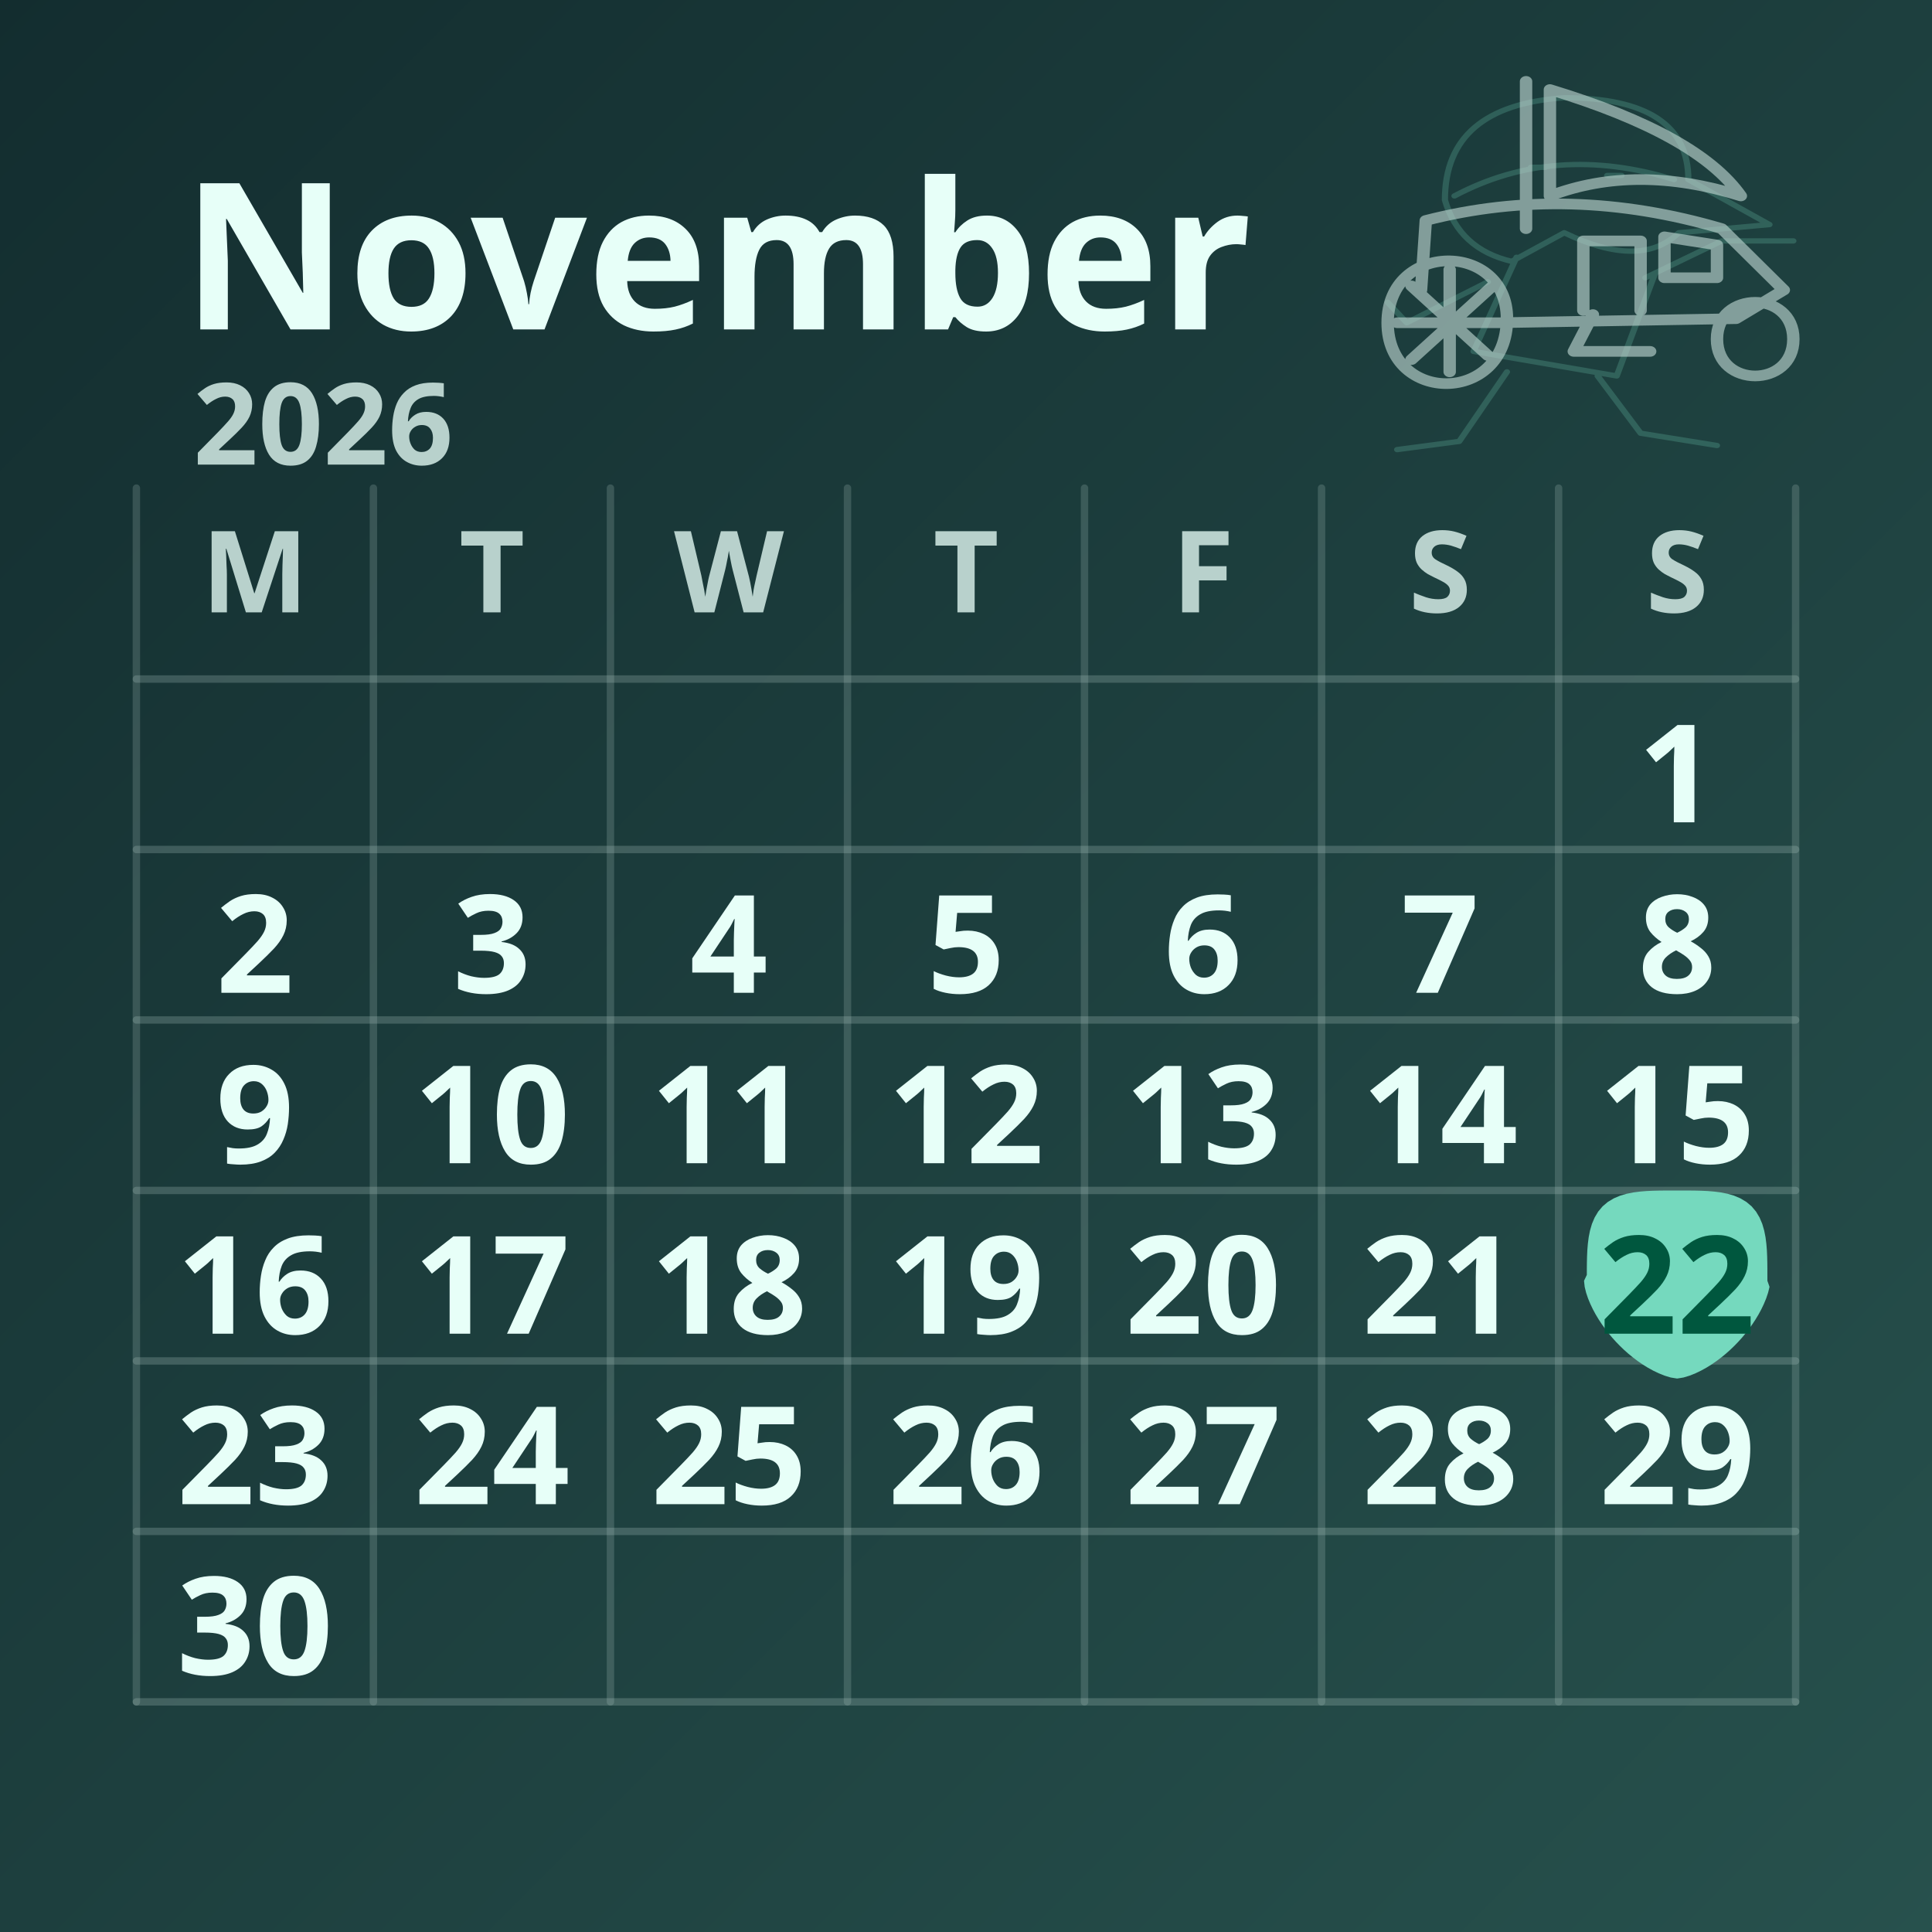
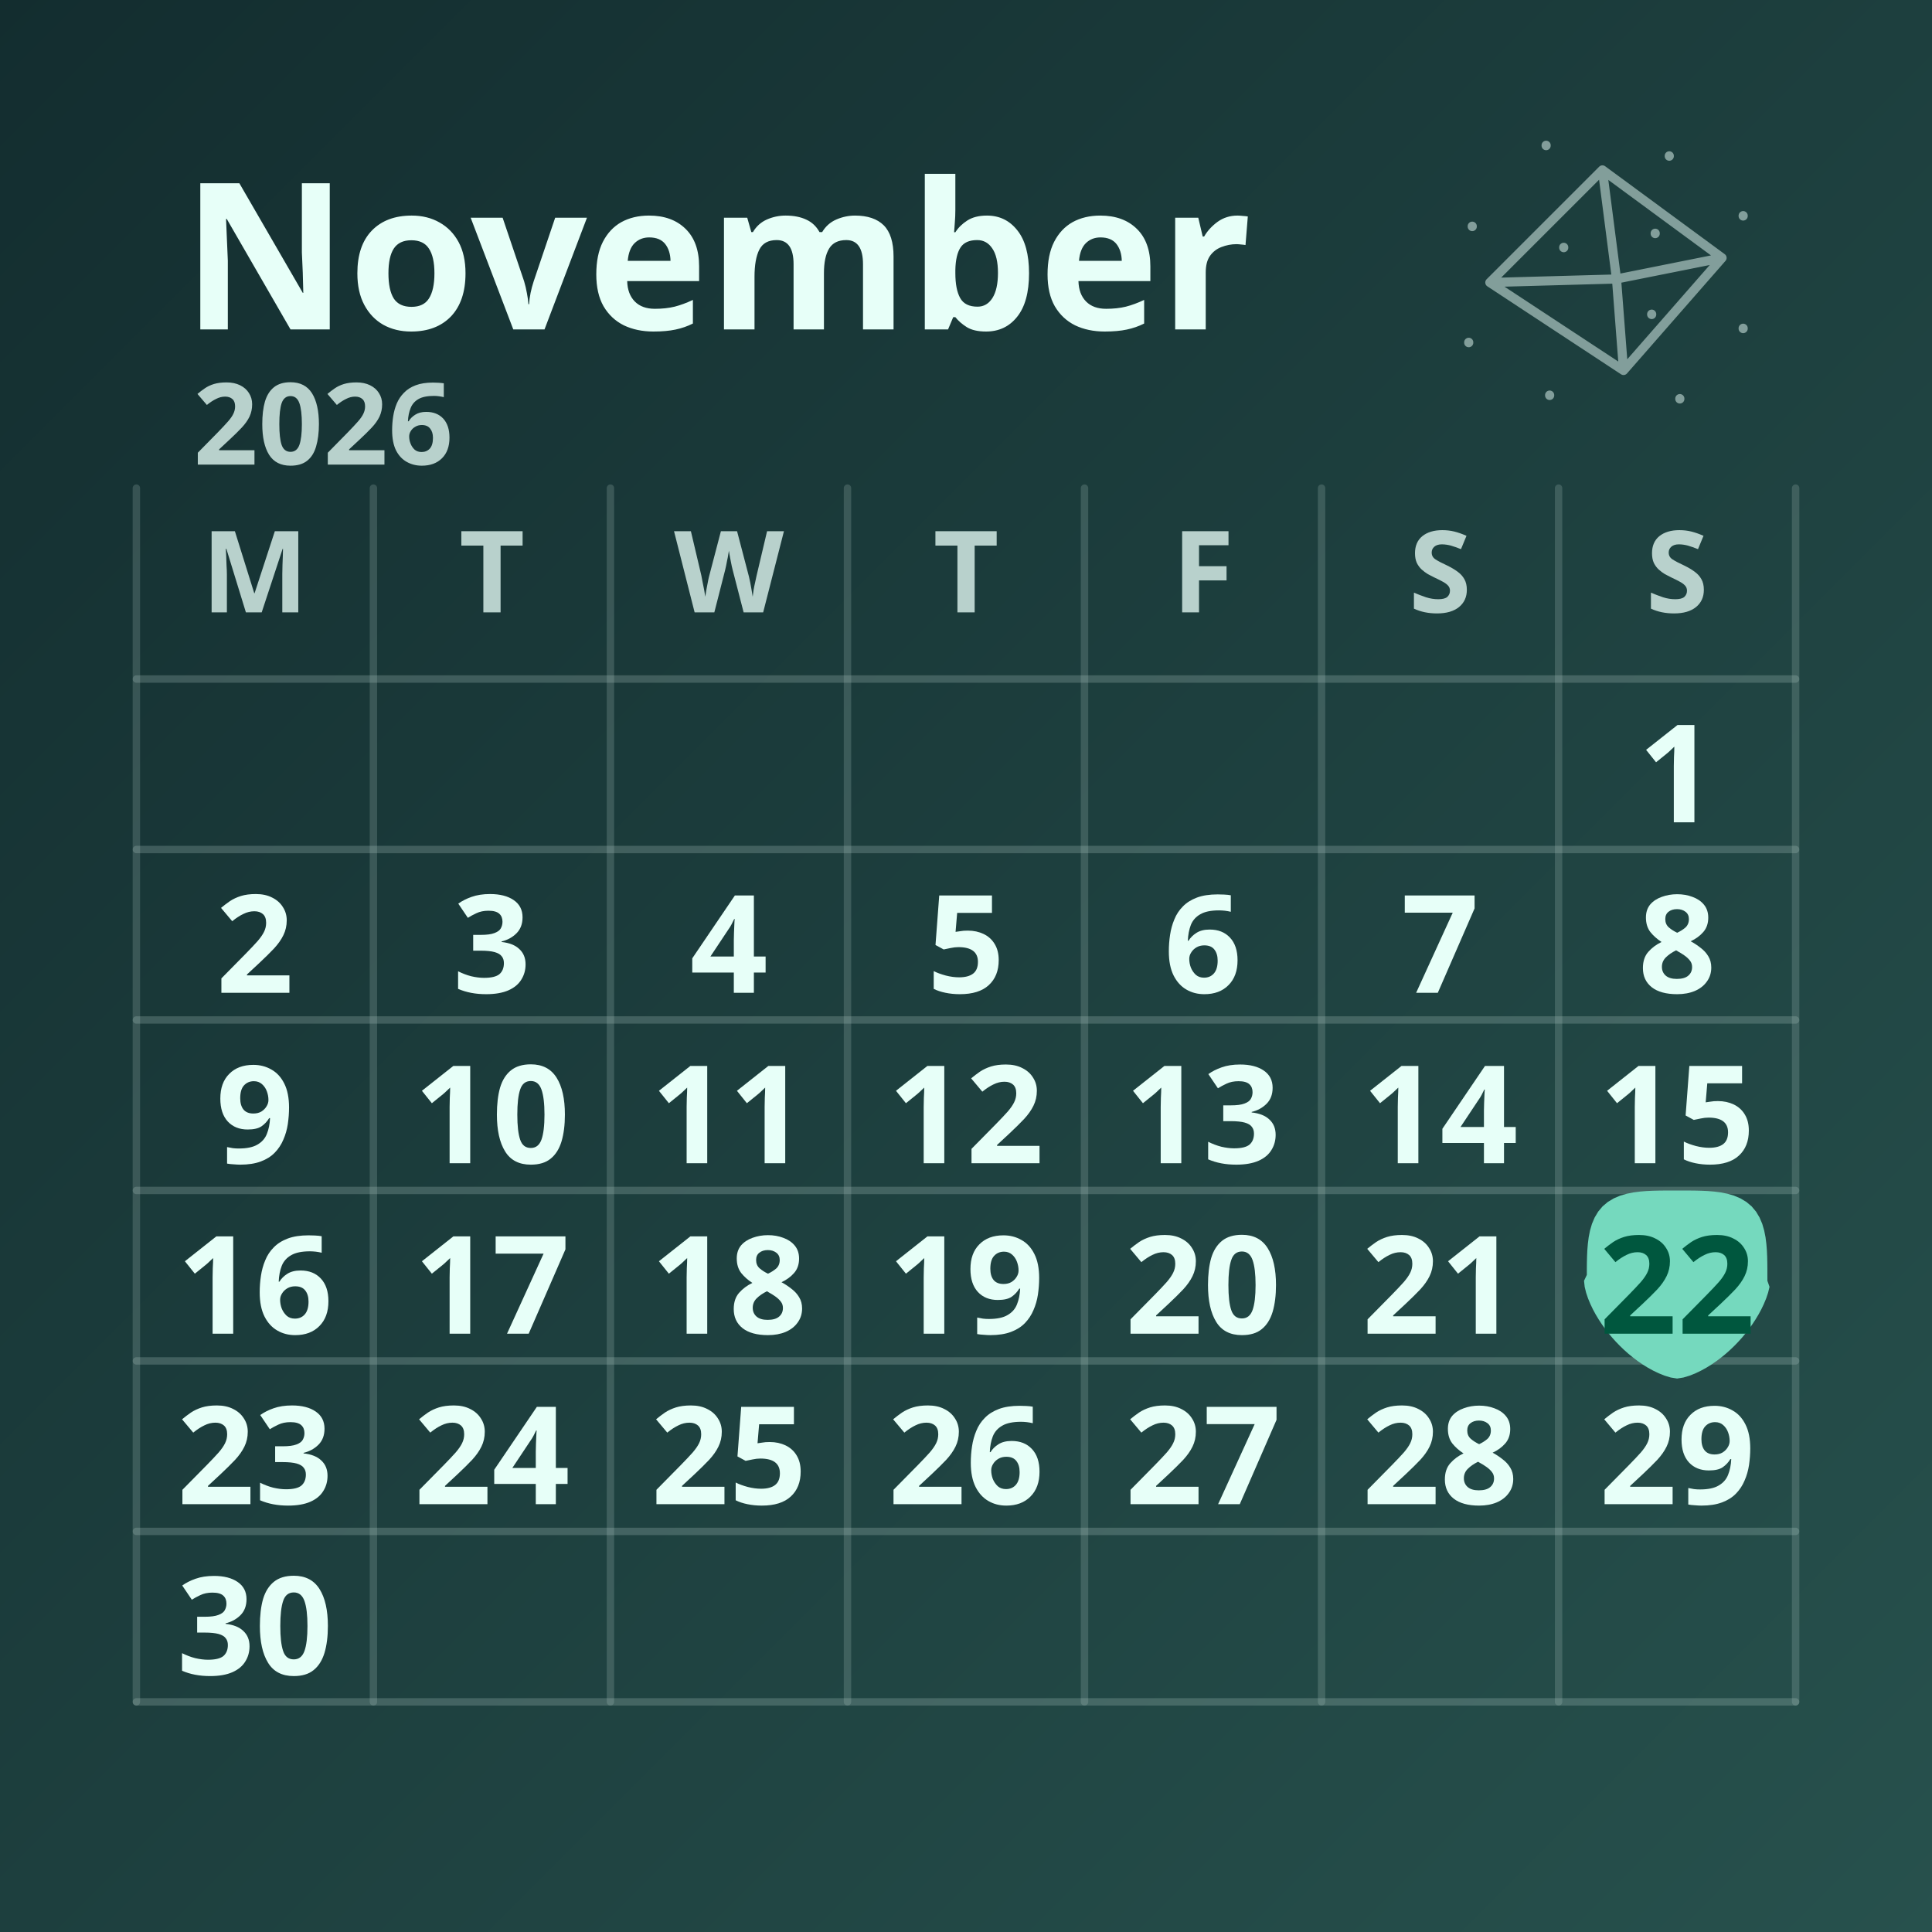
<svg xmlns="http://www.w3.org/2000/svg" width="170" height="170" viewBox="0 0 170 170">
  <defs>
    <linearGradient id="paint" x1="0" y1="0" x2="1" y2="1">
      <stop stop-color="#132D2F" />
      <stop offset="1" stop-color="#27514D" />
    </linearGradient>
  </defs>
  <rect width="170" height="170" fill="url(#paint)" />
  <g font-family="ui-rounded,system-ui,sans-serif" style="font-variant-numeric:tabular-nums">
    <line x1="12" y1="59.75" x2="158" y2="59.75" stroke="#B8D1CC" opacity="0.24" stroke-width="0.65" stroke-linecap="round" />
    <line x1="12" y1="74.75" x2="158" y2="74.75" stroke="#B8D1CC" opacity="0.24" stroke-width="0.65" stroke-linecap="round" />
    <line x1="12" y1="89.75" x2="158" y2="89.75" stroke="#B8D1CC" opacity="0.24" stroke-width="0.65" stroke-linecap="round" />
    <line x1="12" y1="104.75" x2="158" y2="104.75" stroke="#B8D1CC" opacity="0.24" stroke-width="0.65" stroke-linecap="round" />
    <line x1="12" y1="119.75" x2="158" y2="119.75" stroke="#B8D1CC" opacity="0.24" stroke-width="0.65" stroke-linecap="round" />
    <line x1="12" y1="134.75" x2="158" y2="134.75" stroke="#B8D1CC" opacity="0.24" stroke-width="0.65" stroke-linecap="round" />
    <line x1="12" y1="149.75" x2="158" y2="149.75" stroke="#B8D1CC" opacity="0.24" stroke-width="0.65" stroke-linecap="round" />
    <line x1="12" y1="42.95" x2="12" y2="149.75" stroke="#B8D1CC" opacity="0.21" stroke-width="0.65" stroke-linecap="round" />
    <line x1="32.857" y1="42.95" x2="32.857" y2="149.75" stroke="#B8D1CC" opacity="0.21" stroke-width="0.65" stroke-linecap="round" />
    <line x1="53.714" y1="42.95" x2="53.714" y2="149.75" stroke="#B8D1CC" opacity="0.21" stroke-width="0.65" stroke-linecap="round" />
    <line x1="74.571" y1="42.95" x2="74.571" y2="149.75" stroke="#B8D1CC" opacity="0.21" stroke-width="0.65" stroke-linecap="round" />
    <line x1="95.429" y1="42.95" x2="95.429" y2="149.75" stroke="#B8D1CC" opacity="0.21" stroke-width="0.65" stroke-linecap="round" />
    <line x1="116.286" y1="42.95" x2="116.286" y2="149.75" stroke="#B8D1CC" opacity="0.21" stroke-width="0.65" stroke-linecap="round" />
    <line x1="137.143" y1="42.95" x2="137.143" y2="149.75" stroke="#B8D1CC" opacity="0.21" stroke-width="0.65" stroke-linecap="round" />
    <line x1="158" y1="42.95" x2="158" y2="149.75" stroke="#B8D1CC" opacity="0.21" stroke-width="0.65" stroke-linecap="round" />
-     <path d="M 17 35 Q 17 12 42 10 Q 68 10 68 30 L 85 41 L 66 43 Q 58 52 42 43 L 31 50 Q 20 47 17 35 Z M 35 27 L 38 27 M 51 29 L 54 29 M 32 49 L 23 72 L 53 78 L 61 53 M 26 55 L 9 65 L 5 60 M 59 54 L 75 45 L 90 45 M 30 77 L 20 94 L 7 96 M 49 78 L 58 92 L 74 95 M 19 34 Q 40 21 65 30" transform="translate(120 5) scale(0.42 0.36)" fill="none" stroke="#75D9BE" stroke-width="1.3" stroke-linecap="round" stroke-linejoin="round" opacity="0.22" />
-     <path d="M 12 57 L 13 40 Q 43 31 75 42 L 88 57 L 78 64 L 28 65 M 30 64 C 30 45 5 45 5 65 C 5 85 30 85 30 64 Z M 90 69 C 90 57 74 57 74 69 C 74 81 90 81 90 69 Z M 18 52 L 18 77 M 7 65 L 29 65 M 10 56 L 26 73 M 10 74 L 27 56 M 46 62 L 46 45 L 58 45 L 58 62 M 63 44 L 74 46 L 74 54 L 63 54 Z M 34 42 L 34 6 M 39 8 Q 70 19 79 34 Q 57 26 39 34 Z M 48 63 L 44 72 L 60 72" transform="translate(120 5) scale(0.42 0.36)" fill="none" stroke="#B8D1CC" stroke-width="2.6" stroke-linecap="round" stroke-linejoin="round" opacity="0.65" />
+     <path d="M 18 56 L 50 24 L 84 49 L 56 81 Z M 18 56 L 54 55 L 50 24 M 54 55 L 84 49 M 54 55 L 56 81 M 13 40 L 13 40.1 M 34 17 L 34 17.1 M 69 20 L 69 20.1 M 90 37 L 90 37.1 M 90 69 L 90 69.1 M 72 89 L 72 89.1 M 35 88 L 35 88.1 M 12 73 L 12 73.1 M 39 46 L 39 46.1 M 65 42 L 65 42.1 M 64 65 L 64 65.1" transform="translate(125.52 7.52) scale(0.3096 0.3096)" fill="none" stroke="#B8D1CC" stroke-width="2.6" stroke-linecap="round" stroke-linejoin="round" opacity="0.65" />
    <text x="16" y="22" font-size="18" font-weight="700" fill="#E7FFF8" text-anchor="start" dominant-baseline="central" alignment-baseline="central">November</text>
    <text x="17" y="37" font-size="10" font-weight="600" fill="#B8D1CC" text-anchor="start" dominant-baseline="central" alignment-baseline="central">2026</text>
    <text x="22.429" y="50" font-size="10" font-weight="600" fill="#B8D1CC" text-anchor="middle" dominant-baseline="central" alignment-baseline="central">M</text>
    <text x="43.286" y="50" font-size="10" font-weight="600" fill="#B8D1CC" text-anchor="middle" dominant-baseline="central" alignment-baseline="central">T</text>
    <text x="64.143" y="50" font-size="10" font-weight="600" fill="#B8D1CC" text-anchor="middle" dominant-baseline="central" alignment-baseline="central">W</text>
    <text x="85" y="50" font-size="10" font-weight="600" fill="#B8D1CC" text-anchor="middle" dominant-baseline="central" alignment-baseline="central">T</text>
    <text x="105.857" y="50" font-size="10" font-weight="600" fill="#B8D1CC" text-anchor="middle" dominant-baseline="central" alignment-baseline="central">F</text>
    <text x="126.714" y="50" font-size="10" font-weight="600" fill="#B8D1CC" text-anchor="middle" dominant-baseline="central" alignment-baseline="central">S</text>
    <text x="147.571" y="50" font-size="10" font-weight="600" fill="#B8D1CC" text-anchor="middle" dominant-baseline="central" alignment-baseline="central">S</text>
    <text x="147.571" y="67.7" font-size="12" font-weight="550" fill="#E7FFF8" text-anchor="middle" dominant-baseline="central" alignment-baseline="central">1</text>
    <text x="22.429" y="82.7" font-size="12" font-weight="550" fill="#E7FFF8" text-anchor="middle" dominant-baseline="central" alignment-baseline="central">2</text>
    <text x="43.286" y="82.7" font-size="12" font-weight="550" fill="#E7FFF8" text-anchor="middle" dominant-baseline="central" alignment-baseline="central">3</text>
    <text x="64.143" y="82.7" font-size="12" font-weight="550" fill="#E7FFF8" text-anchor="middle" dominant-baseline="central" alignment-baseline="central">4</text>
    <text x="85" y="82.7" font-size="12" font-weight="550" fill="#E7FFF8" text-anchor="middle" dominant-baseline="central" alignment-baseline="central">5</text>
    <text x="105.857" y="82.7" font-size="12" font-weight="550" fill="#E7FFF8" text-anchor="middle" dominant-baseline="central" alignment-baseline="central">6</text>
    <text x="126.714" y="82.7" font-size="12" font-weight="550" fill="#E7FFF8" text-anchor="middle" dominant-baseline="central" alignment-baseline="central">7</text>
    <text x="147.571" y="82.7" font-size="12" font-weight="550" fill="#E7FFF8" text-anchor="middle" dominant-baseline="central" alignment-baseline="central">8</text>
    <text x="22.429" y="97.7" font-size="12" font-weight="550" fill="#E7FFF8" text-anchor="middle" dominant-baseline="central" alignment-baseline="central">9</text>
    <text x="43.286" y="97.7" font-size="12" font-weight="550" fill="#E7FFF8" text-anchor="middle" dominant-baseline="central" alignment-baseline="central">10</text>
    <text x="64.143" y="97.7" font-size="12" font-weight="550" fill="#E7FFF8" text-anchor="middle" dominant-baseline="central" alignment-baseline="central">11</text>
    <text x="85" y="97.7" font-size="12" font-weight="550" fill="#E7FFF8" text-anchor="middle" dominant-baseline="central" alignment-baseline="central">12</text>
    <text x="105.857" y="97.7" font-size="12" font-weight="550" fill="#E7FFF8" text-anchor="middle" dominant-baseline="central" alignment-baseline="central">13</text>
    <text x="126.714" y="97.7" font-size="12" font-weight="550" fill="#E7FFF8" text-anchor="middle" dominant-baseline="central" alignment-baseline="central">14</text>
    <text x="147.571" y="97.7" font-size="12" font-weight="550" fill="#E7FFF8" text-anchor="middle" dominant-baseline="central" alignment-baseline="central">15</text>
    <text x="22.429" y="112.7" font-size="12" font-weight="550" fill="#E7FFF8" text-anchor="middle" dominant-baseline="central" alignment-baseline="central">16</text>
    <text x="43.286" y="112.7" font-size="12" font-weight="550" fill="#E7FFF8" text-anchor="middle" dominant-baseline="central" alignment-baseline="central">17</text>
    <text x="64.143" y="112.7" font-size="12" font-weight="550" fill="#E7FFF8" text-anchor="middle" dominant-baseline="central" alignment-baseline="central">18</text>
    <text x="85" y="112.7" font-size="12" font-weight="550" fill="#E7FFF8" text-anchor="middle" dominant-baseline="central" alignment-baseline="central">19</text>
    <text x="105.857" y="112.7" font-size="12" font-weight="550" fill="#E7FFF8" text-anchor="middle" dominant-baseline="central" alignment-baseline="central">20</text>
    <text x="126.714" y="112.7" font-size="12" font-weight="550" fill="#E7FFF8" text-anchor="middle" dominant-baseline="central" alignment-baseline="central">21</text>
    <path d="M 94.14 50 L 95.18 52.96 L 94.47 55.85 L 93.52 58.66 L 92.4 61.36 L 91.15 63.97 L 89.79 66.48 L 88.33 68.9 L 86.79 71.24 L 85.17 73.5 L 83.48 75.69 L 81.71 77.81 L 79.86 79.86 L 77.93 81.85 L 75.92 83.78 L 73.82 85.65 L 71.62 87.45 L 69.32 89.19 L 66.92 90.85 L 64.4 92.42 L 61.76 93.88 L 58.99 95.21 L 56.1 96.37 L 53.1 97.28 L 50 97.78 L 46.9 97.28 L 43.9 96.37 L 41.01 95.21 L 38.24 93.88 L 35.6 92.42 L 33.08 90.85 L 30.68 89.19 L 28.38 87.45 L 26.18 85.65 L 24.08 83.78 L 22.07 81.85 L 20.14 79.86 L 18.29 77.81 L 16.52 75.69 L 14.83 73.5 L 13.21 71.24 L 11.67 68.9 L 10.21 66.48 L 8.85 63.97 L 7.6 61.36 L 6.48 58.66 L 5.53 55.85 L 4.82 52.96 L 4.5 50 L 5.87 47.11 L 5.87 44.19 L 5.9 41.23 L 5.97 38.2 L 6.11 35.1 L 6.37 31.93 L 6.78 28.69 L 7.43 25.42 L 8.37 22.18 L 9.69 19.07 L 11.42 16.17 L 13.59 13.59 L 16.17 11.42 L 19.07 9.69 L 22.18 8.37 L 25.42 7.43 L 28.69 6.78 L 31.93 6.37 L 35.1 6.11 L 38.2 5.97 L 41.23 5.9 L 44.19 5.87 L 47.11 5.87 L 50 5.87 L 52.89 5.87 L 55.81 5.87 L 58.77 5.9 L 61.8 5.97 L 64.9 6.11 L 68.07 6.37 L 71.31 6.78 L 74.58 7.43 L 77.82 8.37 L 80.93 9.69 L 83.83 11.42 L 86.41 13.59 L 88.58 16.17 L 90.31 19.07 L 91.63 22.18 L 92.57 25.42 L 93.22 28.69 L 93.63 31.93 L 93.89 35.1 L 94.03 38.2 L 94.1 41.23 L 94.13 44.19 L 94.13 47.11 Z" transform="translate(138.5714 103.7) scale(0.18 0.18)" fill="#75D9BE" opacity="1" />
    <text x="147.571" y="112.7" font-size="12" font-weight="700" fill="#00573E" text-anchor="middle" dominant-baseline="central" alignment-baseline="central">22</text>
    <text x="22.429" y="127.7" font-size="12" font-weight="550" fill="#E7FFF8" text-anchor="middle" dominant-baseline="central" alignment-baseline="central">23</text>
    <text x="43.286" y="127.7" font-size="12" font-weight="550" fill="#E7FFF8" text-anchor="middle" dominant-baseline="central" alignment-baseline="central">24</text>
    <text x="64.143" y="127.7" font-size="12" font-weight="550" fill="#E7FFF8" text-anchor="middle" dominant-baseline="central" alignment-baseline="central">25</text>
    <text x="85" y="127.7" font-size="12" font-weight="550" fill="#E7FFF8" text-anchor="middle" dominant-baseline="central" alignment-baseline="central">26</text>
    <text x="105.857" y="127.7" font-size="12" font-weight="550" fill="#E7FFF8" text-anchor="middle" dominant-baseline="central" alignment-baseline="central">27</text>
    <text x="126.714" y="127.7" font-size="12" font-weight="550" fill="#E7FFF8" text-anchor="middle" dominant-baseline="central" alignment-baseline="central">28</text>
    <text x="147.571" y="127.7" font-size="12" font-weight="550" fill="#E7FFF8" text-anchor="middle" dominant-baseline="central" alignment-baseline="central">29</text>
    <text x="22.429" y="142.7" font-size="12" font-weight="550" fill="#E7FFF8" text-anchor="middle" dominant-baseline="central" alignment-baseline="central">30</text>
  </g>
</svg>
